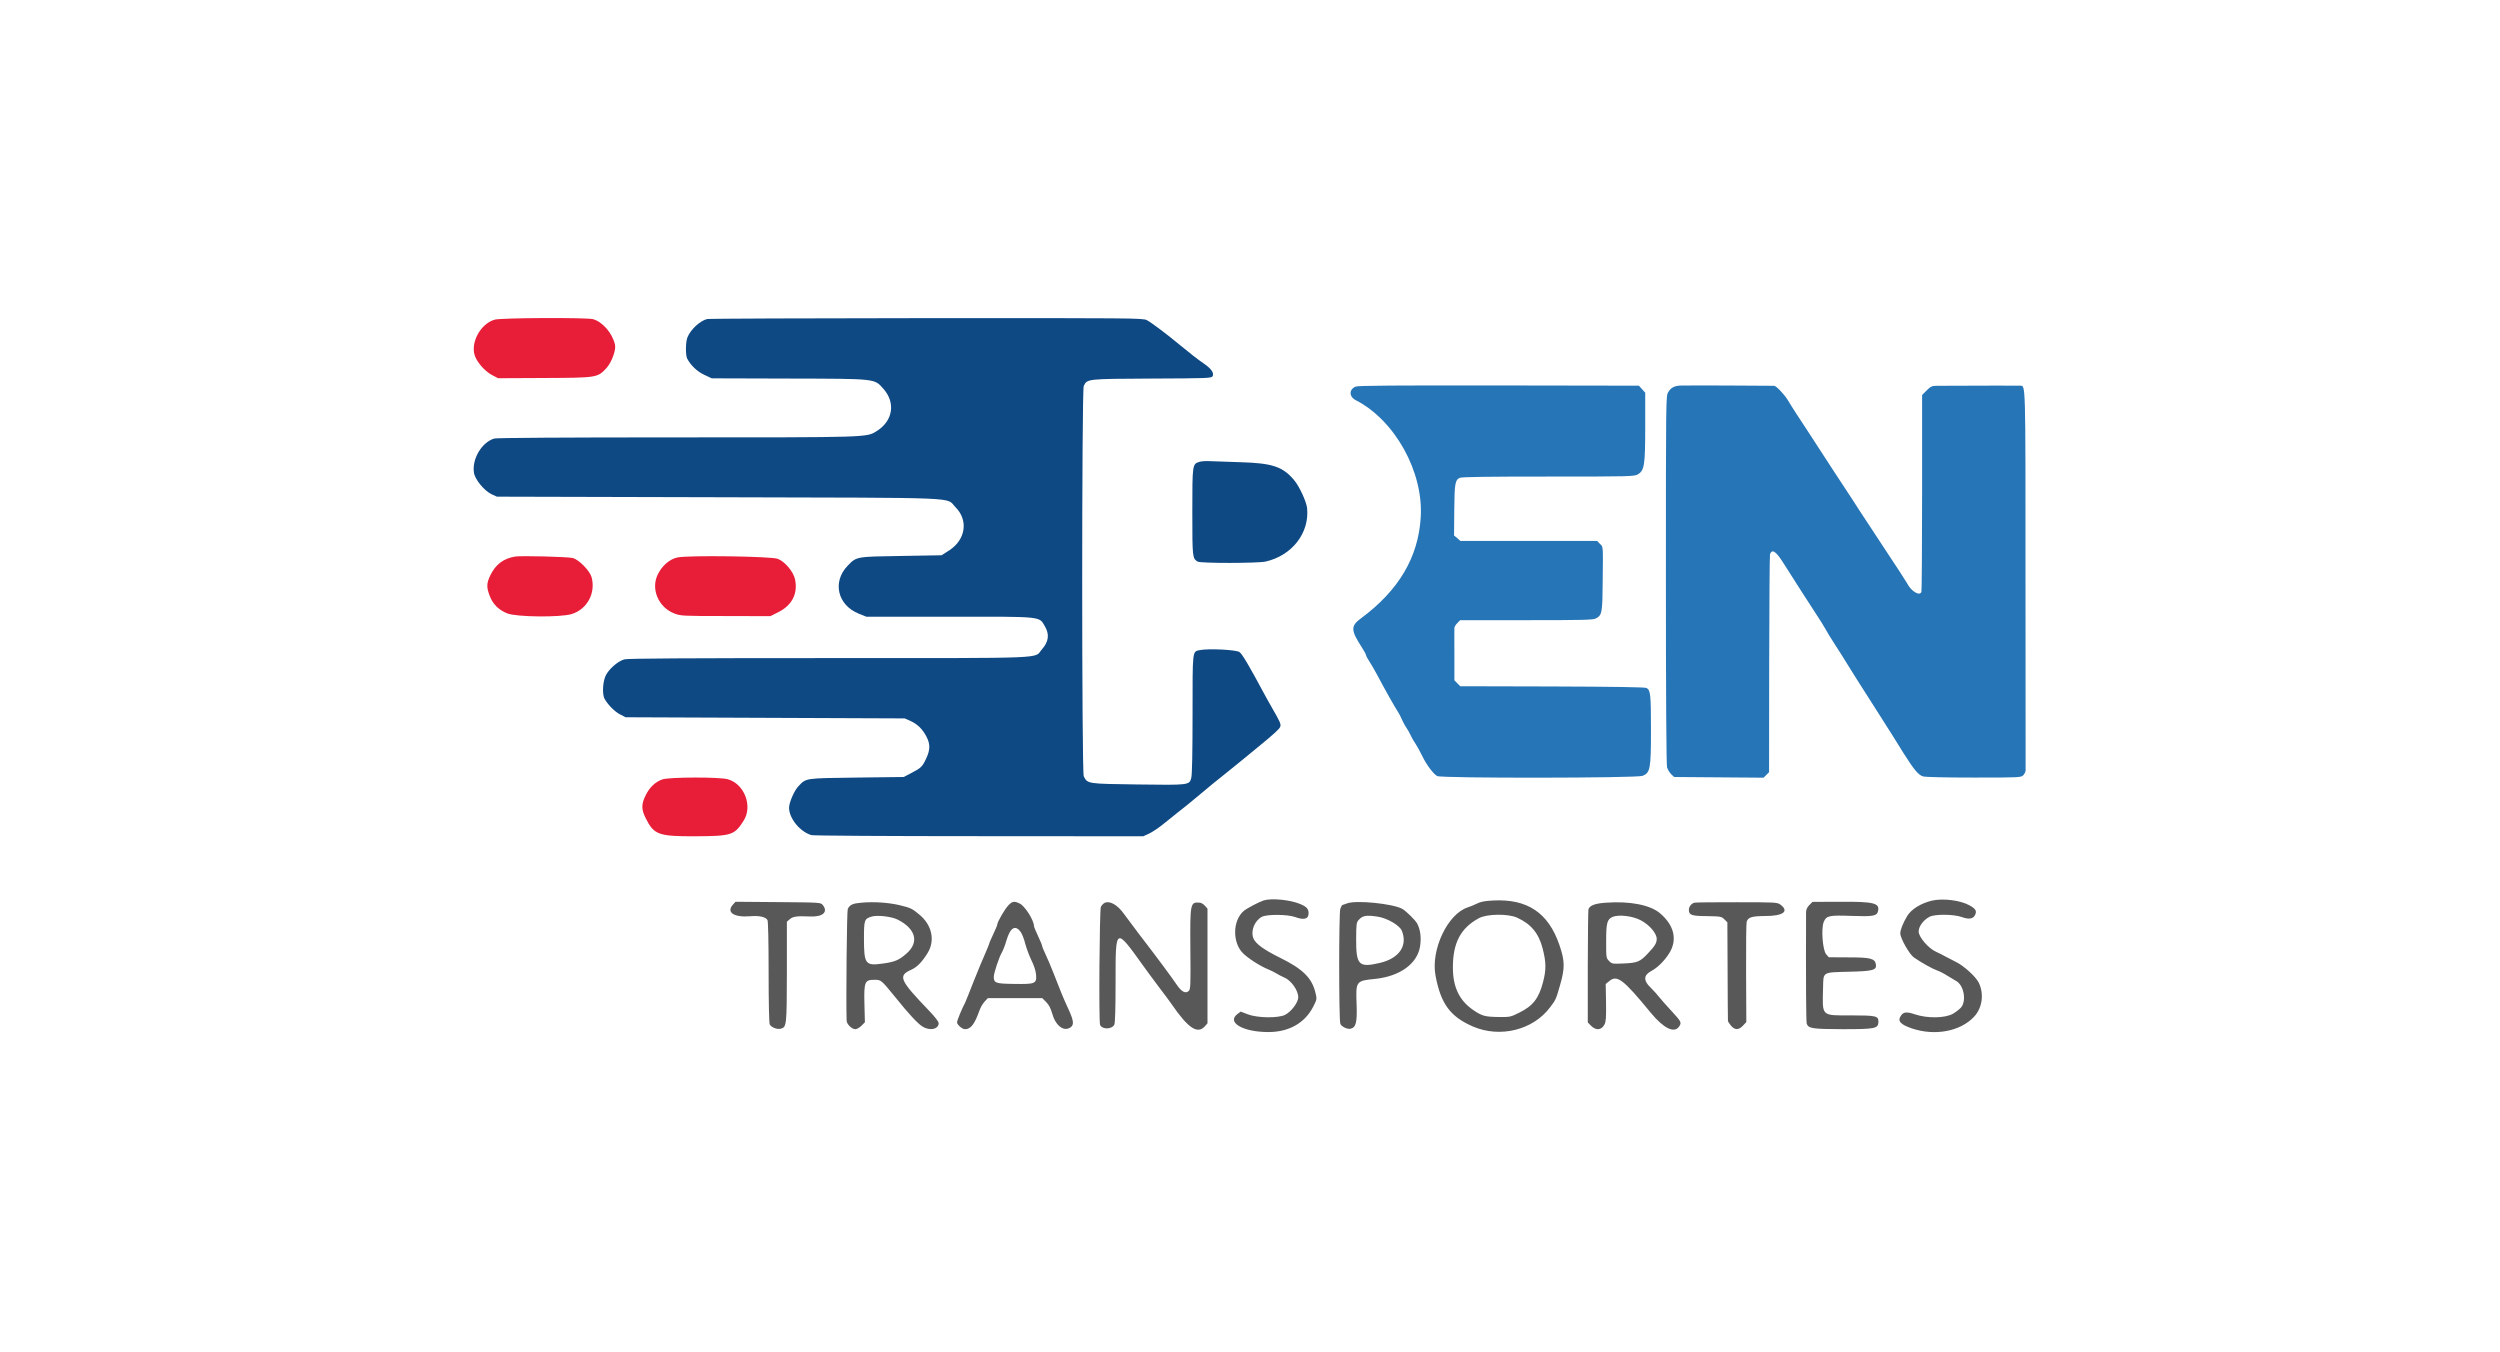
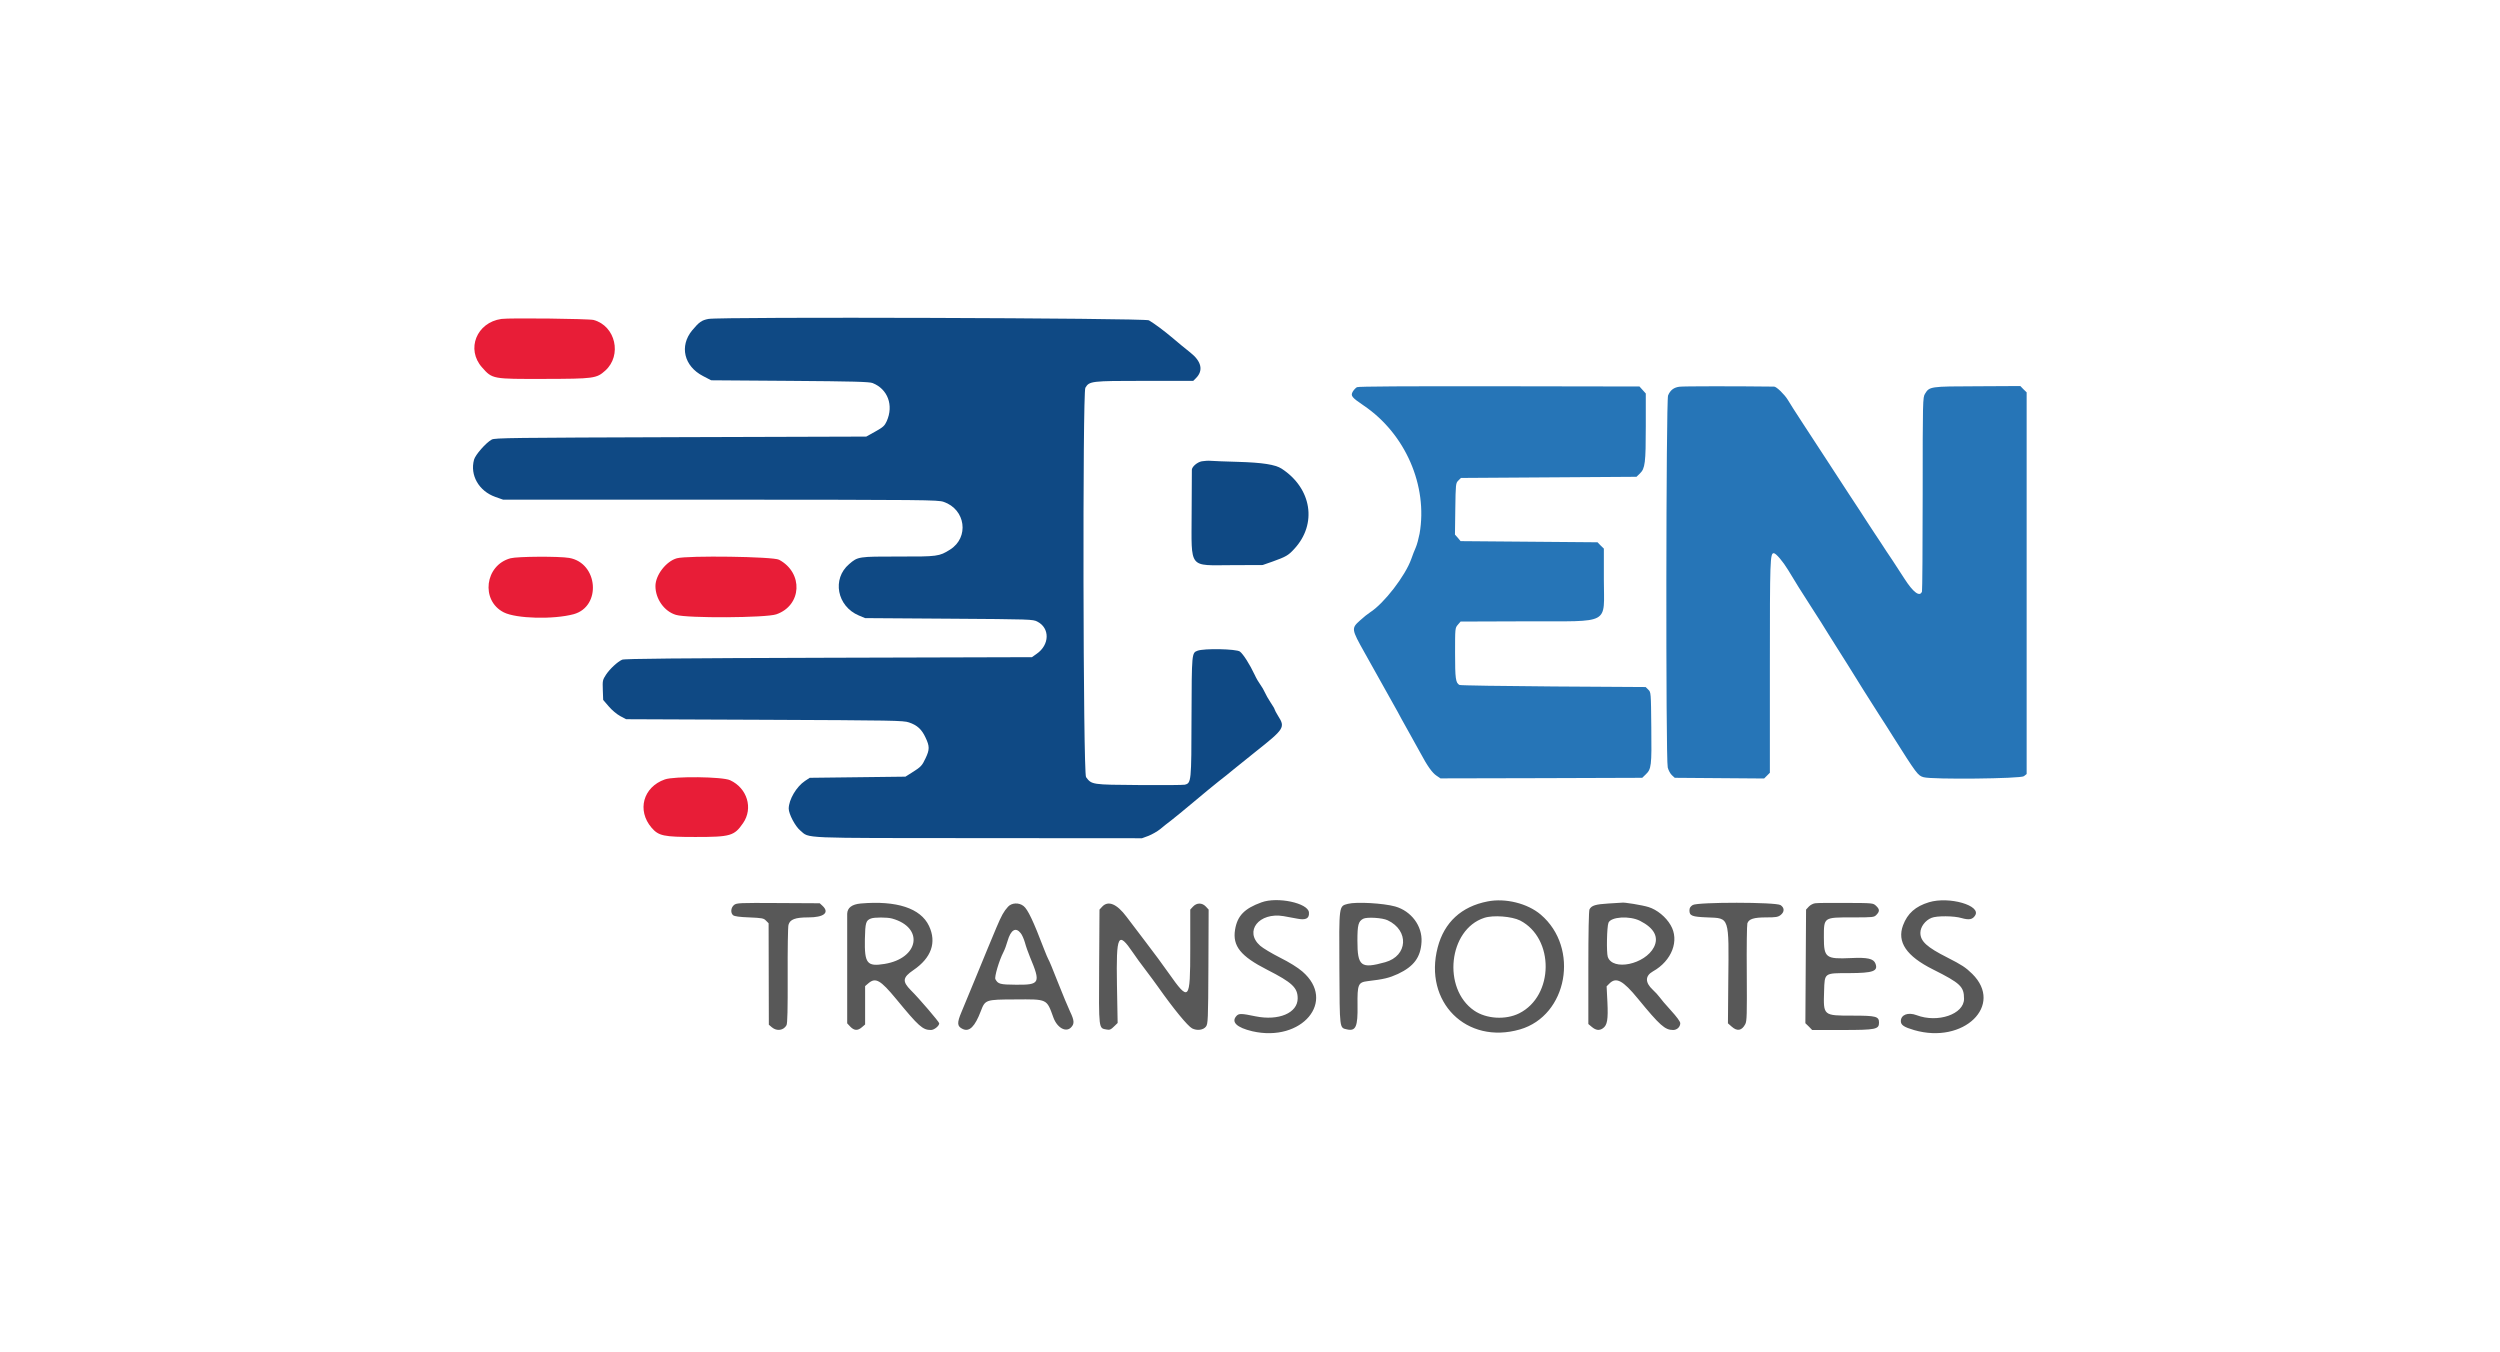
<svg xmlns="http://www.w3.org/2000/svg" viewBox="0 0 272 147" width="1088" height="588" role="img" aria-label="REN Transportes">
-   <g transform="translate(8.5,-1.4)">
-     <g transform="scale(0.125) translate(0,1176) scale(0.1,-0.1)">
-       <path fill="#0f4984" d="M5475 8871 c-62 -15 -142 -89 -171 -158 -17 -39 -18 -156 -3 -186 31 -59 85 -111 148 -141 l66 -31 670 -2 c770 -2 744 1 825 -90 107 -122 82 -279 -59 -367 -90 -56 -53 -55 -1786 -55 -928 0 -1523 -4 -1543 -10 -108 -32 -195 -177 -177 -297 8 -58 90 -158 154 -188 l46 -21 1925 -5 c2176 -6 1978 3 2066 -86 114 -113 90 -282 -52 -375 l-68 -44 -351 -6 c-396 -6 -389 -5 -467 -85 -136 -141 -88 -344 98 -418 l65 -26 720 0 c823 1 782 5 834 -84 41 -70 33 -134 -27 -201 -71 -81 102 -75 -1853 -75 -1232 0 -1752 -3 -1780 -11 -51 -14 -120 -70 -156 -128 -32 -50 -41 -174 -16 -217 31 -53 86 -109 132 -133 l50 -26 1215 -5 1215 -5 51 -23 c61 -28 103 -69 138 -136 34 -65 33 -115 -3 -191 -33 -71 -45 -82 -130 -126 l-65 -34 -410 -5 c-456 -6 -438 -3 -508 -77 -35 -37 -79 -139 -80 -184 -1 -93 95 -211 195 -240 17 -5 673 -9 1459 -9 l1429 -1 52 24 c29 14 86 52 127 86 41 34 99 80 127 102 29 22 94 74 145 117 103 87 207 172 287 235 29 23 86 69 126 102 40 33 103 85 140 115 138 113 180 152 188 172 8 23 1 40 -73 168 -24 41 -57 102 -75 135 -117 219 -183 331 -206 347 -28 21 -275 33 -349 17 -62 -14 -60 6 -60 -558 0 -327 -4 -530 -11 -553 -17 -64 -16 -64 -466 -58 -442 6 -436 5 -470 71 -18 35 -18 3363 0 3398 31 62 25 61 592 64 482 2 519 3 529 20 16 26 -10 65 -71 107 -58 40 -131 97 -218 169 -105 88 -248 195 -284 213 -34 17 -126 18 -1916 17 -1034 -1 -1893 -4 -1910 -8z M9763 7629 c-65 -19 -65 -17 -65 -437 0 -399 1 -404 46 -432 25 -16 522 -15 591 0 231 52 384 249 362 466 -6 56 -68 190 -113 243 -99 118 -190 148 -468 156 -110 3 -228 7 -261 9 -33 2 -75 0 -92 -5z" />
-     </g>
-     <g transform="scale(0.125) translate(0,1176) scale(0.1,-0.1)">
-       <path fill="#2675b7" d="M11119 8283 c-59 -25 -58 -88 3 -119 340 -175 589 -624 564 -1019 -21 -348 -191 -635 -520 -879 -90 -66 -89 -103 4 -247 22 -34 40 -67 40 -73 0 -6 11 -27 24 -47 13 -19 42 -69 64 -109 83 -156 168 -306 188 -335 11 -17 27 -46 34 -65 8 -19 26 -54 42 -77 15 -23 32 -53 38 -68 6 -15 23 -45 39 -68 15 -23 42 -71 59 -107 38 -79 99 -160 132 -177 39 -20 1739 -18 1787 2 67 28 73 58 73 402 0 308 -4 344 -39 363 -14 7 -270 11 -821 13 l-800 2 -26 26 -25 26 0 219 c-1 120 0 227 0 237 1 10 12 29 26 42 l24 25 576 0 c495 0 580 2 605 15 54 28 58 46 60 330 3 317 5 291 -25 320 l-24 25 -595 0 -595 0 -27 24 -28 23 2 219 c2 233 7 264 48 283 18 8 238 11 772 11 723 0 748 1 779 20 56 34 63 80 63 417 l0 293 -27 30 -28 31 -1219 2 c-912 1 -1226 -1 -1247 -10z M13945 8292 c-53 -3 -82 -19 -105 -58 -20 -31 -20 -58 -20 -1630 0 -1028 4 -1612 10 -1635 6 -19 22 -46 36 -60 l26 -24 389 -3 389 -3 24 24 24 24 1 941 c1 518 4 948 7 956 18 48 51 27 115 -74 144 -227 211 -331 277 -432 40 -61 82 -127 92 -147 10 -20 47 -80 82 -134 35 -53 81 -127 103 -163 38 -62 112 -180 292 -461 43 -68 94 -149 114 -180 20 -32 60 -96 89 -143 91 -144 128 -188 169 -200 21 -6 199 -10 444 -10 394 0 408 1 427 20 11 11 20 30 21 43 0 12 0 760 -1 1662 0 1760 2 1683 -48 1686 -14 1 -300 1 -724 -1 -42 0 -53 -5 -88 -40 l-40 -40 0 -849 c0 -467 -3 -856 -6 -865 -15 -39 -89 5 -124 74 -7 14 -99 156 -205 315 -105 160 -200 304 -211 321 -10 17 -37 58 -58 90 -82 124 -235 358 -391 599 -27 42 -71 109 -97 148 -26 40 -61 95 -78 124 -29 48 -100 123 -118 123 -72 2 -788 4 -817 2z" />
-     </g>
-     <g transform="scale(0.125) translate(0,1176) scale(0.1,-0.1)">
-       <path fill="#e81d37" d="M3627 8866 c-118 -32 -209 -189 -177 -305 16 -59 86 -141 150 -176 l55 -29 402 2 c459 2 464 2 542 87 45 49 85 159 74 203 -24 102 -108 198 -191 222 -57 15 -794 12 -855 -4z M3805 6804 c-104 -17 -172 -69 -219 -167 -31 -67 -32 -99 -5 -172 27 -74 79 -126 154 -156 81 -32 459 -36 560 -6 136 42 212 183 174 322 -16 56 -111 153 -164 166 -42 11 -447 21 -500 13z M5217 6796 c-70 -15 -136 -73 -173 -151 -60 -126 8 -283 144 -336 55 -22 69 -23 447 -23 l390 -1 70 35 c119 60 171 161 145 285 -14 67 -87 154 -150 179 -55 22 -783 32 -873 12z M5085 4864 c-62 -22 -110 -68 -144 -136 -40 -79 -40 -125 0 -203 72 -144 111 -157 438 -156 308 2 334 10 413 135 81 125 9 318 -135 361 -71 21 -513 20 -572 -1z" />
-     </g>
-     <g transform="scale(0.125) translate(0,1176) scale(0.1,-0.1)">
-       <path fill="#585858" d="M10320 3811 c-43 -14 -154 -72 -178 -95 -94 -85 -95 -274 -3 -365 46 -46 155 -115 221 -141 19 -8 51 -23 70 -35 19 -12 49 -27 66 -34 61 -24 124 -113 124 -173 0 -46 -61 -126 -116 -154 -62 -29 -238 -27 -322 5 l-63 24 -27 -20 c-99 -73 45 -158 268 -158 180 0 318 79 391 222 31 61 32 66 20 115 -30 132 -109 211 -308 309 -140 69 -214 122 -233 169 -26 64 8 152 73 188 43 23 221 22 287 -1 81 -30 120 -19 120 33 0 37 -18 56 -72 79 -86 37 -249 53 -318 32z M12315 3810 c-74 -4 -110 -11 -140 -27 -22 -11 -58 -26 -80 -33 -175 -57 -323 -369 -280 -595 46 -245 128 -356 326 -442 235 -101 521 -31 669 165 52 68 53 71 89 196 43 151 42 210 -7 352 -96 278 -279 400 -577 384z m209 -149 c122 -55 189 -136 223 -268 31 -121 32 -184 4 -292 -37 -143 -88 -209 -209 -268 -74 -37 -78 -38 -181 -37 -118 2 -142 9 -220 62 -120 83 -176 201 -175 372 0 213 69 342 228 427 69 37 253 39 330 4z M16136 3809 c-96 -23 -179 -74 -215 -133 -37 -61 -60 -119 -61 -152 0 -42 80 -184 119 -210 66 -46 166 -101 202 -113 19 -6 58 -26 86 -44 28 -17 64 -39 80 -48 64 -35 90 -163 46 -225 -12 -16 -45 -43 -75 -60 -70 -39 -222 -41 -330 -5 -74 25 -101 22 -124 -14 -29 -44 -3 -74 96 -108 200 -68 422 -27 542 101 73 78 89 201 40 299 -27 52 -128 144 -195 177 -29 14 -70 36 -93 48 -22 13 -59 31 -81 41 -67 29 -153 129 -153 177 0 44 40 99 94 128 46 25 213 23 282 -2 61 -23 100 -16 116 20 15 33 4 52 -48 81 -79 45 -232 64 -328 42z M5701 3776 c-63 -68 5 -115 150 -103 78 7 134 -6 149 -33 6 -12 10 -180 10 -455 0 -260 4 -444 10 -454 13 -25 64 -45 95 -37 52 13 53 26 54 496 l0 435 26 23 c28 23 59 28 176 23 111 -5 159 39 111 99 -18 23 -18 23 -389 26 l-371 3 -21 -23z M6819 3791 c-76 -6 -101 -17 -120 -54 -8 -15 -16 -784 -10 -973 1 -30 45 -74 75 -74 14 0 37 13 54 30 l30 30 -4 159 c-5 194 3 211 87 211 58 0 58 0 182 -152 116 -145 196 -230 236 -255 64 -40 141 -24 141 30 0 12 -31 53 -77 101 -265 276 -280 310 -160 364 51 24 94 68 142 147 65 107 37 240 -70 330 -65 55 -78 61 -177 85 -97 22 -221 31 -329 21z m314 -147 c158 -80 189 -197 79 -294 -66 -59 -104 -75 -210 -89 -150 -21 -162 -5 -162 218 0 162 3 171 66 191 48 15 173 1 227 -26z M8096 3767 c-32 -34 -96 -145 -96 -167 0 -6 -16 -44 -35 -84 -19 -40 -35 -77 -35 -82 0 -4 -16 -42 -34 -84 -19 -41 -64 -151 -101 -243 -36 -92 -69 -176 -74 -185 -28 -52 -71 -157 -71 -172 0 -21 45 -60 69 -60 51 0 83 42 126 162 9 26 29 61 45 78 l28 30 237 0 237 0 34 -34 c23 -23 39 -53 51 -96 30 -110 102 -165 161 -124 32 22 28 58 -19 160 -41 88 -70 158 -134 324 -18 47 -47 114 -64 150 -17 36 -31 70 -31 77 0 6 -16 44 -35 84 -19 41 -35 79 -35 85 0 51 -79 177 -125 198 -48 23 -64 20 -99 -17z m110 -234 c12 -18 29 -63 38 -100 10 -37 33 -101 53 -142 23 -46 38 -93 41 -126 6 -79 -6 -84 -191 -81 -161 2 -177 7 -177 63 0 31 46 170 70 210 10 18 29 65 40 105 34 115 79 140 126 71z M8934 3789 c-12 -6 -26 -22 -32 -34 -12 -26 -19 -998 -7 -1027 17 -42 102 -41 124 1 7 13 11 143 11 374 0 480 -3 478 242 137 17 -25 77 -105 132 -179 56 -74 108 -143 115 -155 145 -210 224 -262 289 -190 l22 25 0 499 0 499 -22 25 c-13 14 -32 26 -43 27 -86 7 -87 1 -84 -407 3 -306 1 -346 -13 -360 -27 -28 -63 -10 -105 52 -54 79 -165 229 -335 450 -51 67 -107 142 -124 166 -56 80 -125 119 -170 97z M11045 3785 c-22 -8 -41 -15 -43 -15 -2 0 -9 -15 -16 -32 -13 -34 -13 -959 0 -1000 8 -25 61 -51 90 -44 47 12 57 55 52 210 -8 206 -7 207 164 224 213 23 363 131 388 281 12 75 4 145 -24 199 -15 30 -100 113 -132 130 -85 45 -401 77 -479 47z m263 -115 c84 -12 193 -75 213 -122 54 -131 -22 -243 -194 -282 -181 -42 -204 -18 -203 211 1 134 2 143 25 167 33 35 63 40 159 26z M13300 3791 c-95 -6 -141 -23 -154 -56 -3 -8 -5 -233 -6 -500 l0 -486 29 -30 c44 -43 91 -38 117 13 12 23 15 62 13 190 l-3 161 28 23 c70 61 122 22 365 -274 112 -135 203 -180 245 -120 25 35 21 43 -65 136 -45 48 -93 103 -108 122 -14 19 -47 55 -73 81 -66 62 -63 110 6 146 51 27 113 87 153 151 75 116 47 245 -77 350 -85 73 -262 108 -470 93z m303 -154 c74 -39 137 -113 137 -161 0 -37 -16 -63 -79 -129 -66 -70 -90 -80 -208 -85 -99 -4 -102 -4 -127 21 -26 26 -26 29 -26 171 0 161 8 191 55 213 52 23 176 9 248 -30z M14068 3791 c-27 -8 -48 -35 -48 -61 0 -47 21 -55 158 -56 120 -2 125 -3 151 -28 l26 -26 2 -423 c1 -232 2 -427 3 -434 0 -6 12 -25 26 -42 34 -40 67 -40 105 0 l29 31 -2 426 c-1 235 1 436 5 447 13 40 45 49 162 50 157 0 210 41 132 99 -28 20 -39 21 -382 21 -195 0 -360 -1 -367 -4z M15068 3770 c-19 -20 -28 -39 -28 -62 -2 -612 0 -957 6 -971 15 -41 49 -46 313 -47 285 0 310 5 311 66 0 49 -22 54 -233 54 -270 0 -255 -14 -249 241 3 140 -9 133 225 139 210 5 242 14 235 63 -8 52 -46 62 -235 62 l-175 1 -23 26 c-31 36 -45 225 -21 282 23 54 45 59 242 52 186 -7 220 -1 230 40 18 72 -34 85 -333 83 l-237 -1 -28 -28z" />
-     </g>
+   <g transform="translate(8.562,-1.312) scale(0.125) translate(0,1176) scale(0.1,-0.1)">
+     <path fill="#0f4984" d="M5481 8879 c-58 -11 -81 -27 -141 -99 -113 -137 -72 -312 94 -398 l71 -37 685 -5 c551 -4 692 -8 720 -19 132 -52 185 -194 123 -332 -18 -40 -31 -52 -99 -90 l-79 -44 -1615 -5 c-1475 -5 -1618 -6 -1645 -21 -51 -28 -142 -132 -154 -175 -37 -135 42 -273 185 -324 l68 -24 1890 0 c1796 -1 1894 -2 1944 -19 192 -65 225 -310 56 -416 -94 -59 -108 -61 -450 -60 -346 0 -352 0 -428 -66 -151 -128 -106 -367 84 -447 l55 -23 730 -5 c715 -5 731 -5 770 -26 110 -57 106 -202 -7 -280 l-41 -29 -1771 -5 c-1308 -4 -1778 -8 -1796 -17 -40 -18 -106 -79 -140 -130 -30 -46 -31 -52 -28 -134 l3 -86 49 -57 c27 -32 70 -68 100 -84 l51 -27 1205 -5 c1119 -5 1209 -6 1257 -23 71 -24 111 -60 144 -132 36 -75 36 -105 0 -180 -31 -66 -40 -75 -121 -126 l-54 -34 -416 -5 -417 -5 -41 -27 c-75 -50 -141 -162 -142 -241 0 -46 56 -154 101 -191 83 -70 -23 -65 1556 -66 l1418 -1 57 21 c30 12 76 38 101 58 24 21 68 55 97 77 29 22 116 94 195 160 78 66 176 146 216 178 41 31 100 79 131 105 31 26 117 94 189 152 254 201 262 214 199 313 -16 26 -30 52 -30 56 0 5 -16 33 -36 62 -19 29 -42 69 -50 88 -8 19 -26 49 -39 67 -13 17 -36 56 -49 85 -43 92 -100 181 -129 203 -31 23 -312 29 -369 7 -50 -19 -50 -18 -52 -575 -1 -568 -2 -577 -59 -591 -12 -3 -191 -5 -397 -3 -413 3 -413 3 -462 69 -26 34 -31 3348 -6 3389 35 58 49 60 513 60 l426 0 24 24 c66 66 48 146 -50 223 -44 35 -113 91 -153 126 -76 64 -155 123 -207 154 -33 20 -3736 32 -3834 12z M9776 7640 c-39 -7 -85 -46 -87 -73 0 -7 -1 -177 -2 -379 -1 -493 -31 -453 353 -452 l265 1 86 30 c117 42 138 54 189 110 202 217 153 528 -110 699 -54 35 -166 53 -380 59 -107 3 -213 7 -235 9 -22 2 -58 0 -79 -4z" />
+     <path fill="#2675b7" d="M11126 8285 c-11 -6 -27 -23 -36 -38 -21 -37 -11 -50 95 -122 363 -246 559 -698 486 -1115 -8 -41 -22 -95 -33 -120 -11 -25 -29 -70 -39 -100 -52 -147 -237 -387 -359 -465 -19 -12 -59 -44 -87 -70 -77 -69 -76 -75 39 -280 25 -44 80 -143 123 -220 43 -77 98 -176 123 -220 25 -44 60 -107 77 -140 18 -33 53 -96 78 -140 25 -44 64 -114 86 -155 59 -111 102 -172 140 -197 l34 -23 878 2 878 3 31 30 c48 46 52 72 48 407 -3 305 -3 308 -26 330 l-23 23 -802 5 c-441 3 -809 9 -818 13 -34 17 -39 54 -39 277 0 217 0 219 24 247 l24 28 577 2 c741 2 670 -37 670 364 l0 269 -28 27 -27 28 -596 5 -596 5 -24 29 -25 28 3 224 c3 217 4 224 26 246 l23 23 764 5 764 5 30 29 c45 43 51 93 51 411 l0 285 -27 30 -28 31 -1219 2 c-809 1 -1227 -1 -1240 -8z M13933 8289 c-49 -6 -80 -30 -99 -76 -18 -43 -21 -3167 -3 -3238 6 -24 22 -54 36 -67 l25 -23 389 -3 389 -3 25 25 25 25 0 930 c0 927 2 981 34 981 19 0 80 -72 126 -148 74 -123 101 -166 195 -312 73 -113 111 -173 155 -245 24 -38 62 -99 85 -135 23 -36 60 -94 82 -130 80 -130 198 -318 272 -433 42 -64 95 -148 118 -185 211 -334 221 -348 272 -362 75 -21 845 -13 872 9 l24 19 0 1661 0 1661 -28 27 -27 28 -373 -2 c-414 -1 -418 -2 -457 -66 -19 -31 -20 -56 -20 -869 0 -460 -3 -843 -6 -852 -19 -50 -76 -8 -154 114 -26 41 -74 115 -106 163 -33 48 -75 112 -94 142 -19 30 -47 71 -61 92 -14 21 -41 63 -61 93 -19 30 -91 141 -160 245 -69 105 -160 244 -202 310 -43 66 -129 198 -192 294 -63 96 -125 193 -138 216 -27 45 -98 115 -119 115 -330 4 -793 4 -824 -1z" />
+     <path fill="#e81d37" d="M3679 8879 c-216 -31 -309 -264 -168 -422 90 -102 90 -101 540 -100 434 1 456 4 532 72 148 133 90 389 -101 441 -41 11 -733 19 -803 9z M3759 6796 c-224 -60 -262 -368 -59 -471 109 -55 433 -63 608 -16 244 67 214 446 -39 490 -88 15 -450 13 -510 -3z M5207 6796 c-94 -26 -187 -147 -187 -242 0 -112 77 -221 179 -251 100 -30 783 -26 873 5 223 77 237 361 24 475 -51 28 -796 38 -889 13z M5102 4871 c-189 -66 -245 -269 -116 -420 62 -72 105 -81 382 -81 306 0 338 9 415 121 89 129 36 304 -113 373 -66 31 -486 36 -568 7z" />
+     <path fill="#585858" d="M10295 3801 c-149 -54 -210 -117 -230 -238 -23 -142 48 -231 280 -349 218 -111 265 -156 265 -249 0 -127 -165 -197 -367 -156 -124 26 -145 26 -166 3 -48 -53 3 -101 138 -133 432 -99 735 262 436 520 -42 36 -113 80 -195 121 -71 36 -148 82 -172 103 -143 126 -10 294 203 258 32 -6 86 -16 120 -22 75 -15 106 2 101 55 -8 81 -274 138 -413 87z M12263 3809 c-228 -44 -377 -182 -434 -399 -125 -476 250 -850 716 -715 414 120 521 709 181 999 -115 98 -308 146 -463 115z m283 -166 c300 -155 296 -656 -8 -808 -118 -59 -286 -49 -392 24 -279 192 -223 706 88 807 78 26 240 13 312 -23z M16105 3802 c-118 -36 -187 -97 -226 -201 -54 -145 29 -268 261 -384 239 -120 270 -149 270 -256 0 -134 -229 -212 -413 -142 -74 28 -137 4 -137 -52 0 -34 27 -52 116 -78 431 -125 783 216 505 490 -56 55 -91 78 -215 141 -180 91 -236 142 -236 216 0 51 42 108 97 130 45 19 196 18 262 -2 64 -18 95 -13 117 22 58 87 -225 169 -401 116z M5704 3778 c-28 -23 -32 -69 -8 -89 12 -10 57 -16 140 -19 112 -5 126 -7 146 -28 l23 -23 1 -441 1 -442 27 -23 c43 -36 102 -27 127 19 8 16 11 137 10 432 -1 226 2 425 7 441 13 48 59 65 173 65 135 0 186 41 124 100 l-25 23 -361 2 c-341 2 -362 1 -385 -17z M6807 3791 c-77 -7 -116 -37 -118 -89 0 -15 0 -236 0 -491 l0 -463 27 -29 c34 -35 64 -37 101 -5 l28 24 0 167 0 167 28 24 c63 54 105 30 243 -137 196 -238 230 -269 302 -269 28 0 72 35 72 58 0 12 -176 218 -247 288 -76 77 -72 111 22 175 157 107 204 241 136 385 -73 154 -281 222 -594 195z m273 -131 c280 -78 235 -346 -66 -395 -153 -25 -175 4 -171 216 3 144 9 162 52 179 28 12 143 12 185 0z M11047 3788 c-79 -21 -77 -7 -74 -560 3 -538 0 -518 67 -533 76 -17 94 24 91 210 -2 181 5 200 87 210 144 17 188 28 265 63 138 65 198 145 205 279 8 138 -89 268 -229 308 -104 29 -339 42 -412 23z m346 -143 c189 -89 176 -310 -21 -365 -212 -59 -242 -36 -242 187 0 138 8 168 50 191 32 17 168 9 213 -13z M13315 3791 c-113 -7 -147 -17 -165 -51 -6 -12 -10 -194 -10 -508 l0 -490 31 -26 c35 -29 65 -33 96 -11 38 27 46 76 39 226 l-7 139 25 25 c58 58 117 27 248 -133 191 -233 235 -272 306 -272 34 0 62 27 62 59 0 14 -30 55 -82 112 -45 49 -89 101 -99 116 -10 14 -36 43 -58 63 -68 63 -68 121 1 160 165 92 233 270 154 403 -41 71 -118 134 -192 157 -55 17 -218 44 -234 38 -3 -1 -54 -4 -115 -7z m275 -151 c124 -63 165 -142 121 -229 -77 -150 -360 -210 -402 -84 -12 38 -8 260 6 296 21 53 184 63 275 17z M14049 3778 c-21 -13 -29 -26 -29 -47 0 -47 21 -56 157 -61 193 -8 187 12 181 -557 l-3 -365 33 -29 c48 -43 88 -35 118 22 14 27 15 82 13 443 -2 226 1 421 5 434 13 38 55 52 164 52 85 0 103 3 126 21 34 27 34 63 -1 86 -41 27 -721 27 -764 1z M15114 3793 c-17 -2 -42 -15 -55 -29 l-24 -26 -3 -494 -3 -495 30 -29 29 -30 265 0 c289 0 317 6 317 64 0 54 -25 61 -229 61 -258 0 -256 -2 -249 214 5 160 -1 156 221 156 206 1 251 17 226 83 -16 43 -69 55 -214 48 -218 -10 -235 3 -235 179 0 178 -4 175 249 175 183 0 188 1 209 23 29 30 28 48 -4 78 -26 24 -26 24 -262 25 -130 1 -251 0 -268 -3z M8089 3763 c-38 -42 -56 -75 -101 -181 -22 -53 -57 -137 -78 -187 -20 -49 -71 -173 -113 -275 -42 -102 -92 -224 -113 -273 -41 -97 -39 -126 12 -149 57 -26 105 22 156 156 38 100 42 101 296 102 287 2 276 7 336 -158 33 -90 110 -132 154 -85 30 31 28 60 -9 137 -17 36 -65 151 -106 255 -41 105 -78 195 -83 200 -4 6 -21 46 -38 90 -93 244 -141 345 -178 374 -40 32 -103 29 -135 -6z m110 -230 c12 -14 28 -51 37 -82 8 -31 28 -87 44 -126 95 -227 87 -243 -122 -241 -140 1 -156 6 -179 48 -10 19 31 160 70 236 11 21 27 64 36 97 28 97 71 123 114 68z M8909 3764 l-24 -26 -3 -497 c-3 -555 -5 -534 65 -547 27 -5 37 -1 64 26 l32 31 -6 332 c-7 440 9 472 141 278 20 -31 69 -97 107 -147 39 -51 88 -118 110 -149 134 -190 257 -340 296 -361 43 -22 98 -15 121 16 17 24 19 54 21 522 l2 496 -24 26 c-33 35 -79 35 -112 0 l-24 -26 0 -342 c0 -455 -9 -465 -190 -208 -41 59 -131 181 -201 272 -69 91 -143 188 -164 216 -84 112 -159 143 -211 88z" />
  </g>
</svg>
